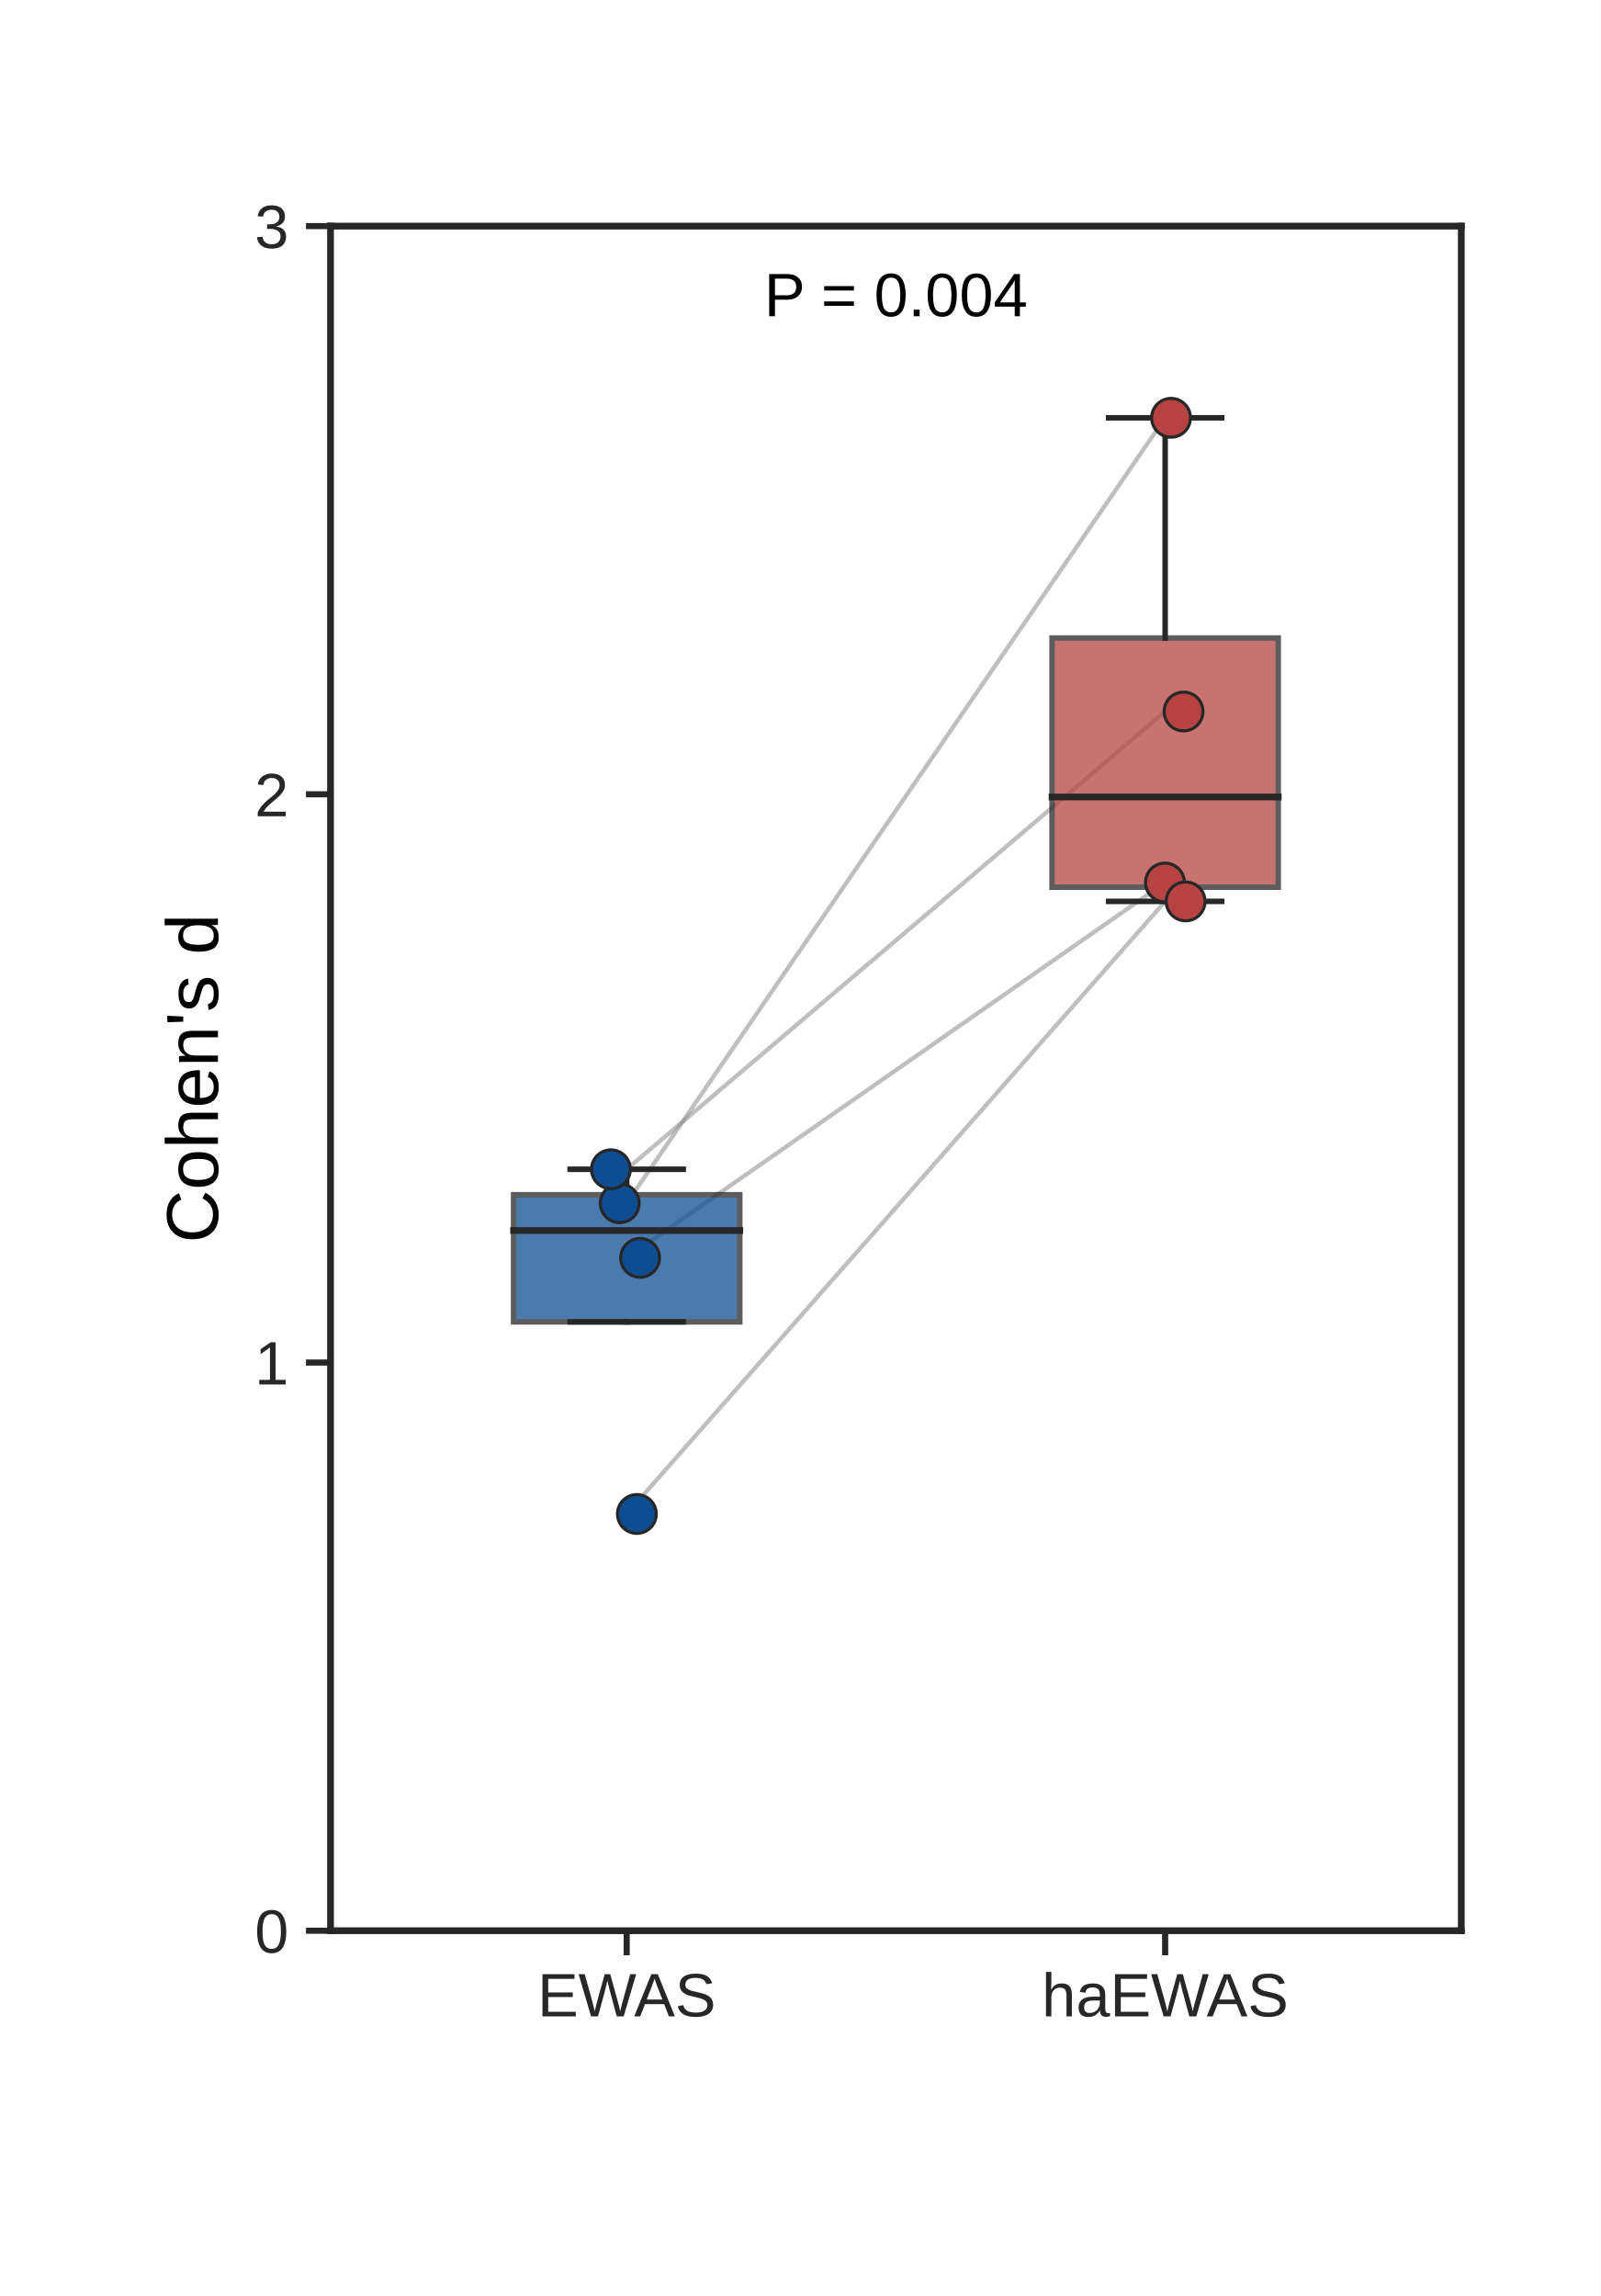
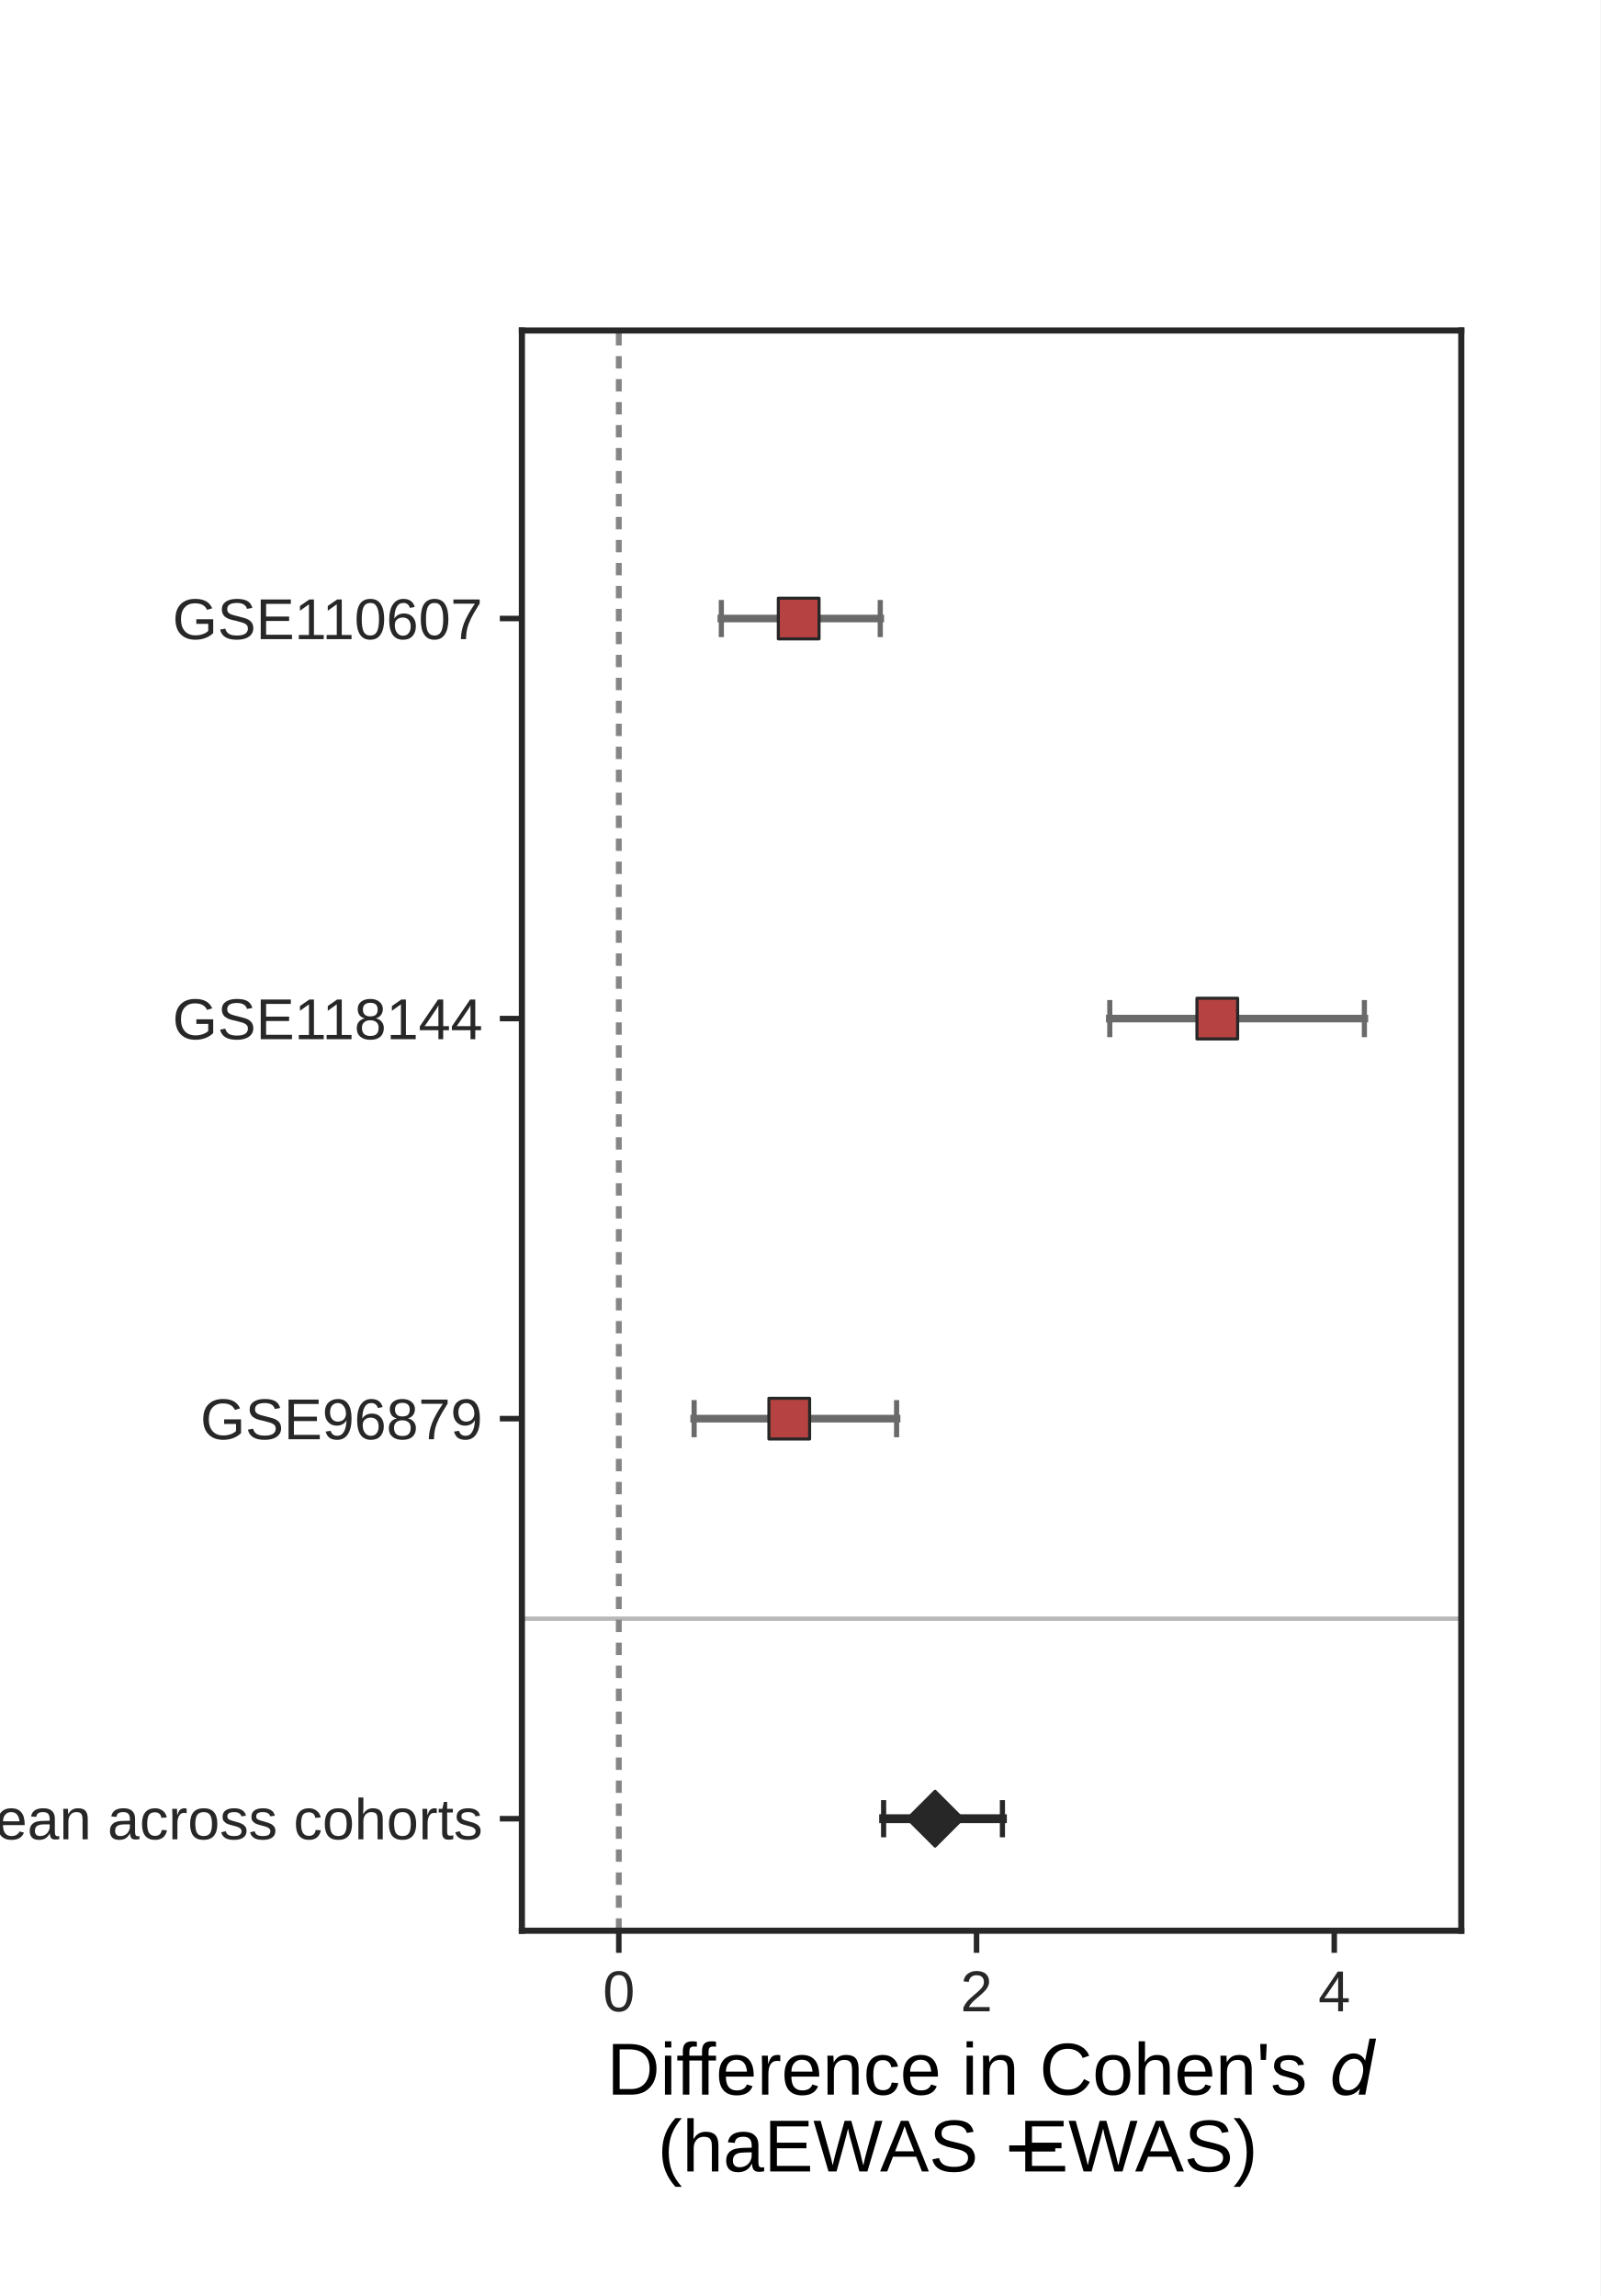
<svg xmlns="http://www.w3.org/2000/svg" xmlns:xlink="http://www.w3.org/1999/xlink" width="130.394pt" height="187.087pt" viewBox="0 0 130.394 187.087" version="1.1">
  <defs>
    <style type="text/css">*{stroke-linejoin: round; stroke-linecap: butt}</style>
  </defs>
  <g id="figure_1">
    <g id="patch_1">
      <path d="M 0 187.087  L 130.394 187.087  L 130.394 0  L 0 0  z " style="fill: #ffffff" />
    </g>
    <g id="axes_1">
      <g id="patch_2">
-         <path d="M 26.929 157.323  L 119.055 157.323  L 119.055 18.425  L 26.929 18.425  z " style="fill: #ffffff" />
-       </g>
-       <g id="line2d_1">
-         <path d="M 51.057 102.492  L 94.927 71.91  " clip-path="url(#p63fe15a869)" style="fill: none; stroke: #8a8a8a; stroke-opacity: 0.55; stroke-width: 0.35; stroke-linecap: square" />
-       </g>
-       <g id="line2d_2">
-         <path d="M 51.057 98.046  L 94.927 34.043  " clip-path="url(#p63fe15a869)" style="fill: none; stroke: #8a8a8a; stroke-opacity: 0.55; stroke-width: 0.35; stroke-linecap: square" />
-       </g>
-       <g id="line2d_3">
-         <path d="M 51.057 95.277  L 94.927 57.974  " clip-path="url(#p63fe15a869)" style="fill: none; stroke: #8a8a8a; stroke-opacity: 0.55; stroke-width: 0.35; stroke-linecap: square" />
-       </g>
-       <g id="line2d_4">
-         <path d="M 51.057 123.365  L 94.927 73.449  " clip-path="url(#p63fe15a869)" style="fill: none; stroke: #8a8a8a; stroke-opacity: 0.55; stroke-width: 0.35; stroke-linecap: square" />
+         <path d="M 42.52 157.323  L 119.055 157.323  L 119.055 26.929  L 42.52 26.929  z " style="fill: #ffffff" />
      </g>
      <g id="matplotlib.axis_1">
        <g id="xtick_1">
-           <g id="line2d_5">
+           <g id="line2d_1">
            <defs>
-               <path id="m3a60f0c25a" d="M 0 0  L 0 2  " style="stroke: #272727; stroke-width: 0.5" />
+               <path id="md6867bacd4" d="M 0 0  L 0 1.8  " style="stroke: #272727; stroke-width: 0.45" />
            </defs>
            <g>
-               <use xlink:href="#m3a60f0c25a" x="51.057" y="157.323" style="fill: #272727; stroke: #272727; stroke-width: 0.5" />
+               <use xlink:href="#md6867bacd4" x="50.416" y="157.323" style="fill: #272727; stroke: #272727; stroke-width: 0.45" />
            </g>
          </g>
          <g id="text_1">
-             <text style="fill: #272727; font: 5px 'Arial', 'Helvetica', 'DejaVu Sans', 'Liberation Sans', sans-serif; text-anchor: middle" x="51.057" y="164.302" transform="rotate(-0 51.05737 164.3017)">EWAS</text>
+             <text style="fill: #272727; font: 4.7px 'Arial', 'Helvetica', 'DejaVu Sans', 'Liberation Sans', sans-serif; text-anchor: middle" x="50.416" y="163.887" transform="rotate(-0 50.4162 163.887)">0</text>
          </g>
        </g>
        <g id="xtick_2">
-           <g id="line2d_6">
+           <g id="line2d_2">
            <g>
-               <use xlink:href="#m3a60f0c25a" x="94.927" y="157.323" style="fill: #272727; stroke: #272727; stroke-width: 0.5" />
+               <use xlink:href="#md6867bacd4" x="79.561" y="157.323" style="fill: #272727; stroke: #272727; stroke-width: 0.45" />
            </g>
          </g>
          <g id="text_2">
-             <text style="fill: #272727; font: 5px 'Arial', 'Helvetica', 'DejaVu Sans', 'Liberation Sans', sans-serif; text-anchor: middle" x="94.927" y="164.302" transform="rotate(-0 94.92688 164.3017)">haEWAS</text>
+             <text style="fill: #272727; font: 4.7px 'Arial', 'Helvetica', 'DejaVu Sans', 'Liberation Sans', sans-serif; text-anchor: middle" x="79.561" y="163.887" transform="rotate(-0 79.56065 163.887)">2</text>
+           </g>
+         </g>
+         <g id="xtick_3">
+           <g id="line2d_3">
+             <g>
+               <use xlink:href="#md6867bacd4" x="108.705" y="157.323" style="fill: #272727; stroke: #272727; stroke-width: 0.45" />
+             </g>
+           </g>
+           <g id="text_3">
+             <text style="fill: #272727; font: 4.7px 'Arial', 'Helvetica', 'DejaVu Sans', 'Liberation Sans', sans-serif; text-anchor: middle" x="108.705" y="163.887" transform="rotate(-0 108.7051 163.887)">4</text>
+           </g>
+         </g>
+         <g id="text_4">
+           <g transform="translate(49.4374 171.1158)">
+             <text>
+               <tspan style="font: 6px 'Arial'" x="0 4.333 5.666 7.333 9 12.337 14.335 17.672 21.009 24.009 27.346 29.013 30.346 33.683 35.35 39.683 43.02 46.356 49.693 53.03 54.176 57.176" y="-0.438">Difference in Cohen's </tspan>
+               <tspan style="font: oblique 6px 'DejaVu Sans'" x="58.843" y="-0.438">d</tspan>
+             </text>
+           </g>
+           <g transform="translate(53.5774 177.5643)">
+             <text>
+               <tspan style="font: 6px 'Arial'" x="0 1.998 5.335 8.672 12.674 18.337 22.339 26.341 33.035 34.702 38.704 44.367 48.369 52.371" y="-0.625">(haEWAS  EWAS)</tspan>
+               <tspan style="font: 6px 'DejaVu Sans'" x="28.008" y="-0.625">−</tspan>
+             </text>
          </g>
        </g>
      </g>
      <g id="matplotlib.axis_2">
        <g id="ytick_1">
-           <g id="line2d_7">
+           <g id="line2d_4">
            <defs>
-               <path id="mc5e2d50491" d="M 0 0  L -2 0  " style="stroke: #272727; stroke-width: 0.5" />
+               <path id="m39bfa44ed3" d="M 0 0  L -1.8 0  " style="stroke: #272727; stroke-width: 0.45" />
            </defs>
            <g>
-               <use xlink:href="#mc5e2d50491" x="26.929" y="157.323" style="fill: #272727; stroke: #272727; stroke-width: 0.5" />
+               <use xlink:href="#m39bfa44ed3" x="42.52" y="50.4" style="fill: #272727; stroke: #272727; stroke-width: 0.45" />
            </g>
          </g>
-           <g id="text_3">
-             <text style="fill: #272727; font: 5px 'Arial', 'Helvetica', 'DejaVu Sans', 'Liberation Sans', sans-serif; text-anchor: end" x="23.529" y="159.112" transform="rotate(-0 23.52913 159.1123)">0</text>
+           <g id="text_5">
+             <text style="fill: #272727; font: 4.7px 'Arial', 'Helvetica', 'DejaVu Sans', 'Liberation Sans', sans-serif; text-anchor: end" x="39.32" y="52.082" transform="rotate(-0 39.31968 52.08209)">GSE110607</text>
          </g>
        </g>
        <g id="ytick_2">
-           <g id="line2d_8">
+           <g id="line2d_5">
            <g>
-               <use xlink:href="#mc5e2d50491" x="26.929" y="111.024" style="fill: #272727; stroke: #272727; stroke-width: 0.5" />
+               <use xlink:href="#m39bfa44ed3" x="42.52" y="82.998" style="fill: #272727; stroke: #272727; stroke-width: 0.45" />
            </g>
          </g>
-           <g id="text_4">
-             <text style="fill: #272727; font: 5px 'Arial', 'Helvetica', 'DejaVu Sans', 'Liberation Sans', sans-serif; text-anchor: end" x="23.529" y="112.813" transform="rotate(-0 23.52913 112.8131)">1</text>
+           <g id="text_6">
+             <text style="fill: #272727; font: 4.7px 'Arial', 'Helvetica', 'DejaVu Sans', 'Liberation Sans', sans-serif; text-anchor: end" x="39.32" y="84.681" transform="rotate(-0 39.31968 84.68051)">GSE118144</text>
          </g>
        </g>
        <g id="ytick_3">
-           <g id="line2d_9">
+           <g id="line2d_6">
            <g>
-               <use xlink:href="#mc5e2d50491" x="26.929" y="64.724" style="fill: #272727; stroke: #272727; stroke-width: 0.5" />
+               <use xlink:href="#m39bfa44ed3" x="42.52" y="115.597" style="fill: #272727; stroke: #272727; stroke-width: 0.45" />
            </g>
          </g>
-           <g id="text_5">
-             <text style="fill: #272727; font: 5px 'Arial', 'Helvetica', 'DejaVu Sans', 'Liberation Sans', sans-serif; text-anchor: end" x="23.529" y="66.514" transform="rotate(-0 23.52913 66.51386)">2</text>
+           <g id="text_7">
+             <text style="fill: #272727; font: 4.7px 'Arial', 'Helvetica', 'DejaVu Sans', 'Liberation Sans', sans-serif; text-anchor: end" x="39.32" y="117.279" transform="rotate(-0 39.31968 117.2789)">GSE96879</text>
          </g>
        </g>
        <g id="ytick_4">
-           <g id="line2d_10">
+           <g id="line2d_7">
            <g>
-               <use xlink:href="#mc5e2d50491" x="26.929" y="18.425" style="fill: #272727; stroke: #272727; stroke-width: 0.5" />
+               <use xlink:href="#m39bfa44ed3" x="42.52" y="148.195" style="fill: #272727; stroke: #272727; stroke-width: 0.45" />
            </g>
          </g>
-           <g id="text_6">
-             <text style="fill: #272727; font: 5px 'Arial', 'Helvetica', 'DejaVu Sans', 'Liberation Sans', sans-serif; text-anchor: end" x="23.529" y="20.215" transform="rotate(-0 23.52913 20.21465)">3</text>
+           <g id="text_8">
+             <text style="fill: #272727; font: 4.7px 'Arial', 'Helvetica', 'DejaVu Sans', 'Liberation Sans', sans-serif; text-anchor: end" x="39.32" y="149.877" transform="rotate(-0 39.31968 149.8774)">Mean across cohorts</text>
          </g>
        </g>
-         <g id="text_7">
-           <text style="font: 6px 'Arial', 'Helvetica', 'DejaVu Sans', 'Liberation Sans', sans-serif; text-anchor: middle" x="17.756" y="87.874" transform="rotate(-90 17.75616 87.87402)">Cohen's d</text>
-         </g>
+       </g>
+       <g id="line2d_8">
+         <path d="M 58.769 50.4  L 71.717 50.4  " clip-path="url(#pd0cb319a65)" style="fill: none; stroke: #6a6a6a; stroke-width: 0.62; stroke-linecap: square" />
+       </g>
+       <g id="line2d_9">
+         <path d="M 58.769 51.704  L 58.769 49.096  " clip-path="url(#pd0cb319a65)" style="fill: none; stroke: #6a6a6a; stroke-width: 0.42; stroke-linecap: square" />
+       </g>
+       <g id="line2d_10">
+         <path d="M 71.717 51.704  L 71.717 49.096  " clip-path="url(#pd0cb319a65)" style="fill: none; stroke: #6a6a6a; stroke-width: 0.42; stroke-linecap: square" />
+       </g>
+       <g id="line2d_11">
+         <path d="M 90.417 82.998  L 111.159 82.998  " clip-path="url(#pd0cb319a65)" style="fill: none; stroke: #6a6a6a; stroke-width: 0.62; stroke-linecap: square" />
+       </g>
+       <g id="line2d_12">
+         <path d="M 90.417 84.302  L 90.417 81.694  " clip-path="url(#pd0cb319a65)" style="fill: none; stroke: #6a6a6a; stroke-width: 0.42; stroke-linecap: square" />
+       </g>
+       <g id="line2d_13">
+         <path d="M 111.159 84.302  L 111.159 81.694  " clip-path="url(#pd0cb319a65)" style="fill: none; stroke: #6a6a6a; stroke-width: 0.42; stroke-linecap: square" />
+       </g>
+       <g id="line2d_14">
+         <path d="M 56.553 115.597  L 73.048 115.597  " clip-path="url(#pd0cb319a65)" style="fill: none; stroke: #6a6a6a; stroke-width: 0.62; stroke-linecap: square" />
+       </g>
+       <g id="line2d_15">
+         <path d="M 56.553 116.901  L 56.553 114.293  " clip-path="url(#pd0cb319a65)" style="fill: none; stroke: #6a6a6a; stroke-width: 0.42; stroke-linecap: square" />
+       </g>
+       <g id="line2d_16">
+         <path d="M 73.048 116.901  L 73.048 114.293  " clip-path="url(#pd0cb319a65)" style="fill: none; stroke: #6a6a6a; stroke-width: 0.42; stroke-linecap: square" />
+       </g>
+       <g id="line2d_17">
+         <path d="M 71.99 148.195  L 81.67 148.195  " clip-path="url(#pd0cb319a65)" style="fill: none; stroke: #272727; stroke-width: 0.72; stroke-linecap: square" />
+       </g>
+       <g id="line2d_18">
+         <path d="M 71.99 149.499  L 71.99 146.891  " clip-path="url(#pd0cb319a65)" style="fill: none; stroke: #272727; stroke-width: 0.42; stroke-linecap: square" />
+       </g>
+       <g id="line2d_19">
+         <path d="M 81.67 149.499  L 81.67 146.891  " clip-path="url(#pd0cb319a65)" style="fill: none; stroke: #272727; stroke-width: 0.42; stroke-linecap: square" />
+       </g>
+       <g id="line2d_20">
+         <path d="M 42.52 131.896  L 119.055 131.896  " clip-path="url(#pd0cb319a65)" style="fill: none; stroke: #b8b8b8; stroke-width: 0.35; stroke-linecap: square" />
+       </g>
+       <g id="line2d_21">
+         <path d="M 50.416 157.323  L 50.416 26.929  " clip-path="url(#pd0cb319a65)" style="fill: none; stroke-dasharray: 1.008,0.864; stroke-dashoffset: 0; stroke: #858585; stroke-width: 0.48" />
      </g>
      <g id="patch_3">
-         <path d="M 41.845 107.71  L 60.27 107.71  L 60.27 97.353  L 41.845 97.353  L 41.845 107.71  z " clip-path="url(#p63fe15a869)" style="fill: #0f4d92; opacity: 0.75; stroke: #272727; stroke-width: 0.45; stroke-linejoin: miter" />
-       </g>
-       <g id="line2d_11">
-         <path d="M 51.057 107.71  L 51.057 107.71  " clip-path="url(#p63fe15a869)" style="fill: none; stroke: #272727; stroke-width: 0.45; stroke-linecap: square" />
-       </g>
-       <g id="line2d_12">
-         <path d="M 51.057 97.353  L 51.057 95.277  " clip-path="url(#p63fe15a869)" style="fill: none; stroke: #272727; stroke-width: 0.45; stroke-linecap: square" />
-       </g>
-       <g id="line2d_13">
-         <path d="M 46.451 107.71  L 55.664 107.71  " clip-path="url(#p63fe15a869)" style="fill: none; stroke: #272727; stroke-width: 0.45; stroke-linecap: square" />
-       </g>
-       <g id="line2d_14">
-         <path d="M 46.451 95.277  L 55.664 95.277  " clip-path="url(#p63fe15a869)" style="fill: none; stroke: #272727; stroke-width: 0.45; stroke-linecap: square" />
+         <path d="M 42.52 157.323  L 42.52 26.929  " style="fill: none; stroke: #272727; stroke-width: 0.5; stroke-linejoin: miter; stroke-linecap: square" />
      </g>
      <g id="patch_4">
-         <path d="M 85.714 72.295  L 104.139 72.295  L 104.139 51.991  L 85.714 51.991  L 85.714 72.295  z " clip-path="url(#p63fe15a869)" style="fill: #b64342; opacity: 0.75; stroke: #272727; stroke-width: 0.45; stroke-linejoin: miter" />
-       </g>
-       <g id="line2d_15">
-         <path d="M 94.927 72.295  L 94.927 73.449  " clip-path="url(#p63fe15a869)" style="fill: none; stroke: #272727; stroke-width: 0.45; stroke-linecap: square" />
-       </g>
-       <g id="line2d_16">
-         <path d="M 94.927 51.991  L 94.927 34.043  " clip-path="url(#p63fe15a869)" style="fill: none; stroke: #272727; stroke-width: 0.45; stroke-linecap: square" />
-       </g>
-       <g id="line2d_17">
-         <path d="M 90.321 73.449  L 99.533 73.449  " clip-path="url(#p63fe15a869)" style="fill: none; stroke: #272727; stroke-width: 0.45; stroke-linecap: square" />
-       </g>
-       <g id="line2d_18">
-         <path d="M 90.321 34.043  L 99.533 34.043  " clip-path="url(#p63fe15a869)" style="fill: none; stroke: #272727; stroke-width: 0.45; stroke-linecap: square" />
-       </g>
-       <g id="line2d_19">
-         <path d="M 41.845 100.269  L 60.27 100.269  " clip-path="url(#p63fe15a869)" style="fill: none; stroke: #272727; stroke-width: 0.55; stroke-linecap: square" />
-       </g>
-       <g id="line2d_20">
-         <path d="M 85.714 64.942  L 104.139 64.942  " clip-path="url(#p63fe15a869)" style="fill: none; stroke: #272727; stroke-width: 0.55; stroke-linecap: square" />
+         <path d="M 119.055 157.323  L 119.055 26.929  " style="fill: none; stroke: #272727; stroke-width: 0.5; stroke-linejoin: miter; stroke-linecap: square" />
      </g>
      <g id="patch_5">
-         <path d="M 26.929 157.323  L 26.929 18.425  " style="fill: none; stroke: #272727; stroke-width: 0.55; stroke-linejoin: miter; stroke-linecap: square" />
+         <path d="M 42.52 157.323  L 119.055 157.323  " style="fill: none; stroke: #272727; stroke-width: 0.5; stroke-linejoin: miter; stroke-linecap: square" />
      </g>
      <g id="patch_6">
-         <path d="M 119.055 157.323  L 119.055 18.425  " style="fill: none; stroke: #272727; stroke-width: 0.55; stroke-linejoin: miter; stroke-linecap: square" />
-       </g>
-       <g id="patch_7">
-         <path d="M 26.929 157.323  L 119.055 157.323  " style="fill: none; stroke: #272727; stroke-width: 0.55; stroke-linejoin: miter; stroke-linecap: square" />
-       </g>
-       <g id="patch_8">
-         <path d="M 26.929 18.425  L 119.055 18.425  " style="fill: none; stroke: #272727; stroke-width: 0.55; stroke-linejoin: miter; stroke-linecap: square" />
+         <path d="M 42.52 26.929  L 119.055 26.929  " style="fill: none; stroke: #272727; stroke-width: 0.5; stroke-linejoin: miter; stroke-linecap: square" />
      </g>
      <g id="PathCollection_1">
        <defs>
-           <path id="m3e6eb09480" d="M 0 1.581  C 0.419 1.581 0.822 1.415 1.118 1.118  C 1.415 0.822 1.581 0.419 1.581 0  C 1.581 -0.419 1.415 -0.822 1.118 -1.118  C 0.822 -1.415 0.419 -1.581 0 -1.581  C -0.419 -1.581 -0.822 -1.415 -1.118 -1.118  C -1.415 -0.822 -1.581 -0.419 -1.581 0  C -1.581 0.419 -1.415 0.822 -1.118 1.118  C -0.822 1.415 -0.419 1.581 0 1.581  z " style="stroke: #272727; stroke-width: 0.25" />
+           <path id="m6ea8d3c6d4" d="M -1.658 1.658  L 1.658 1.658  L 1.658 -1.658  L -1.658 -1.658  z " style="stroke: #272727; stroke-width: 0.25" />
        </defs>
-         <g clip-path="url(#p63fe15a869)">
-           <use xlink:href="#m3e6eb09480" x="52.15" y="102.492" style="fill: #0f4d92; stroke: #272727; stroke-width: 0.25" />
-           <use xlink:href="#m3e6eb09480" x="50.49" y="98.046" style="fill: #0f4d92; stroke: #272727; stroke-width: 0.25" />
-           <use xlink:href="#m3e6eb09480" x="49.771" y="95.277" style="fill: #0f4d92; stroke: #272727; stroke-width: 0.25" />
-           <use xlink:href="#m3e6eb09480" x="51.887" y="123.365" style="fill: #0f4d92; stroke: #272727; stroke-width: 0.25" />
+         <g clip-path="url(#pd0cb319a65)">
+           <use xlink:href="#m6ea8d3c6d4" x="65.07" y="50.4" style="fill: #b64342; stroke: #272727; stroke-width: 0.25" />
        </g>
      </g>
      <g id="PathCollection_2">
-         <defs>
-           <path id="m2861a9a917" d="M 0 1.581  C 0.419 1.581 0.822 1.415 1.118 1.118  C 1.415 0.822 1.581 0.419 1.581 0  C 1.581 -0.419 1.415 -0.822 1.118 -1.118  C 0.822 -1.415 0.419 -1.581 0 -1.581  C -0.419 -1.581 -0.822 -1.415 -1.118 -1.118  C -1.415 -0.822 -1.581 -0.419 -1.581 0  C -1.581 0.419 -1.415 0.822 -1.118 1.118  C -0.822 1.415 -0.419 1.581 0 1.581  z " style="stroke: #272727; stroke-width: 0.25" />
-         </defs>
-         <g clip-path="url(#p63fe15a869)">
-           <use xlink:href="#m2861a9a917" x="94.912" y="71.91" style="fill: #b64342; stroke: #272727; stroke-width: 0.25" />
-           <use xlink:href="#m2861a9a917" x="95.408" y="34.043" style="fill: #b64342; stroke: #272727; stroke-width: 0.25" />
-           <use xlink:href="#m2861a9a917" x="96.426" y="57.974" style="fill: #b64342; stroke: #272727; stroke-width: 0.25" />
-           <use xlink:href="#m2861a9a917" x="96.595" y="73.449" style="fill: #b64342; stroke: #272727; stroke-width: 0.25" />
+         <g clip-path="url(#pd0cb319a65)">
+           <use xlink:href="#m6ea8d3c6d4" x="99.176" y="82.998" style="fill: #b64342; stroke: #272727; stroke-width: 0.25" />
        </g>
      </g>
-       <g id="text_8">
-         <text style="font: 5px 'Arial', 'Helvetica', 'DejaVu Sans', 'Liberation Sans', sans-serif; text-anchor: middle" x="72.992" y="25.765" transform="rotate(-0 72.99213 25.76531)">P = 0.004</text>
+       <g id="PathCollection_3">
+         <g clip-path="url(#pd0cb319a65)">
+           <use xlink:href="#m6ea8d3c6d4" x="64.303" y="115.597" style="fill: #b64342; stroke: #272727; stroke-width: 0.25" />
+         </g>
+       </g>
+       <g id="PathCollection_4">
+         <defs>
+           <path id="me823c5aebc" d="M -0 2.236  L 2.236 0  L 0 -2.236  L -2.236 -0  z " style="stroke: #272727; stroke-width: 0.25" />
+         </defs>
+         <g clip-path="url(#pd0cb319a65)">
+           <use xlink:href="#me823c5aebc" x="76.183" y="148.195" style="fill: #272727; stroke: #272727; stroke-width: 0.25" />
+         </g>
      </g>
    </g>
  </g>
  <defs>
-     <clipPath id="p63fe15a869">
-       <rect x="26.929" y="18.425" width="92.126" height="138.898" />
+     <clipPath id="pd0cb319a65">
+       <rect x="42.52" y="26.929" width="76.535" height="130.394" />
    </clipPath>
  </defs>
</svg>
